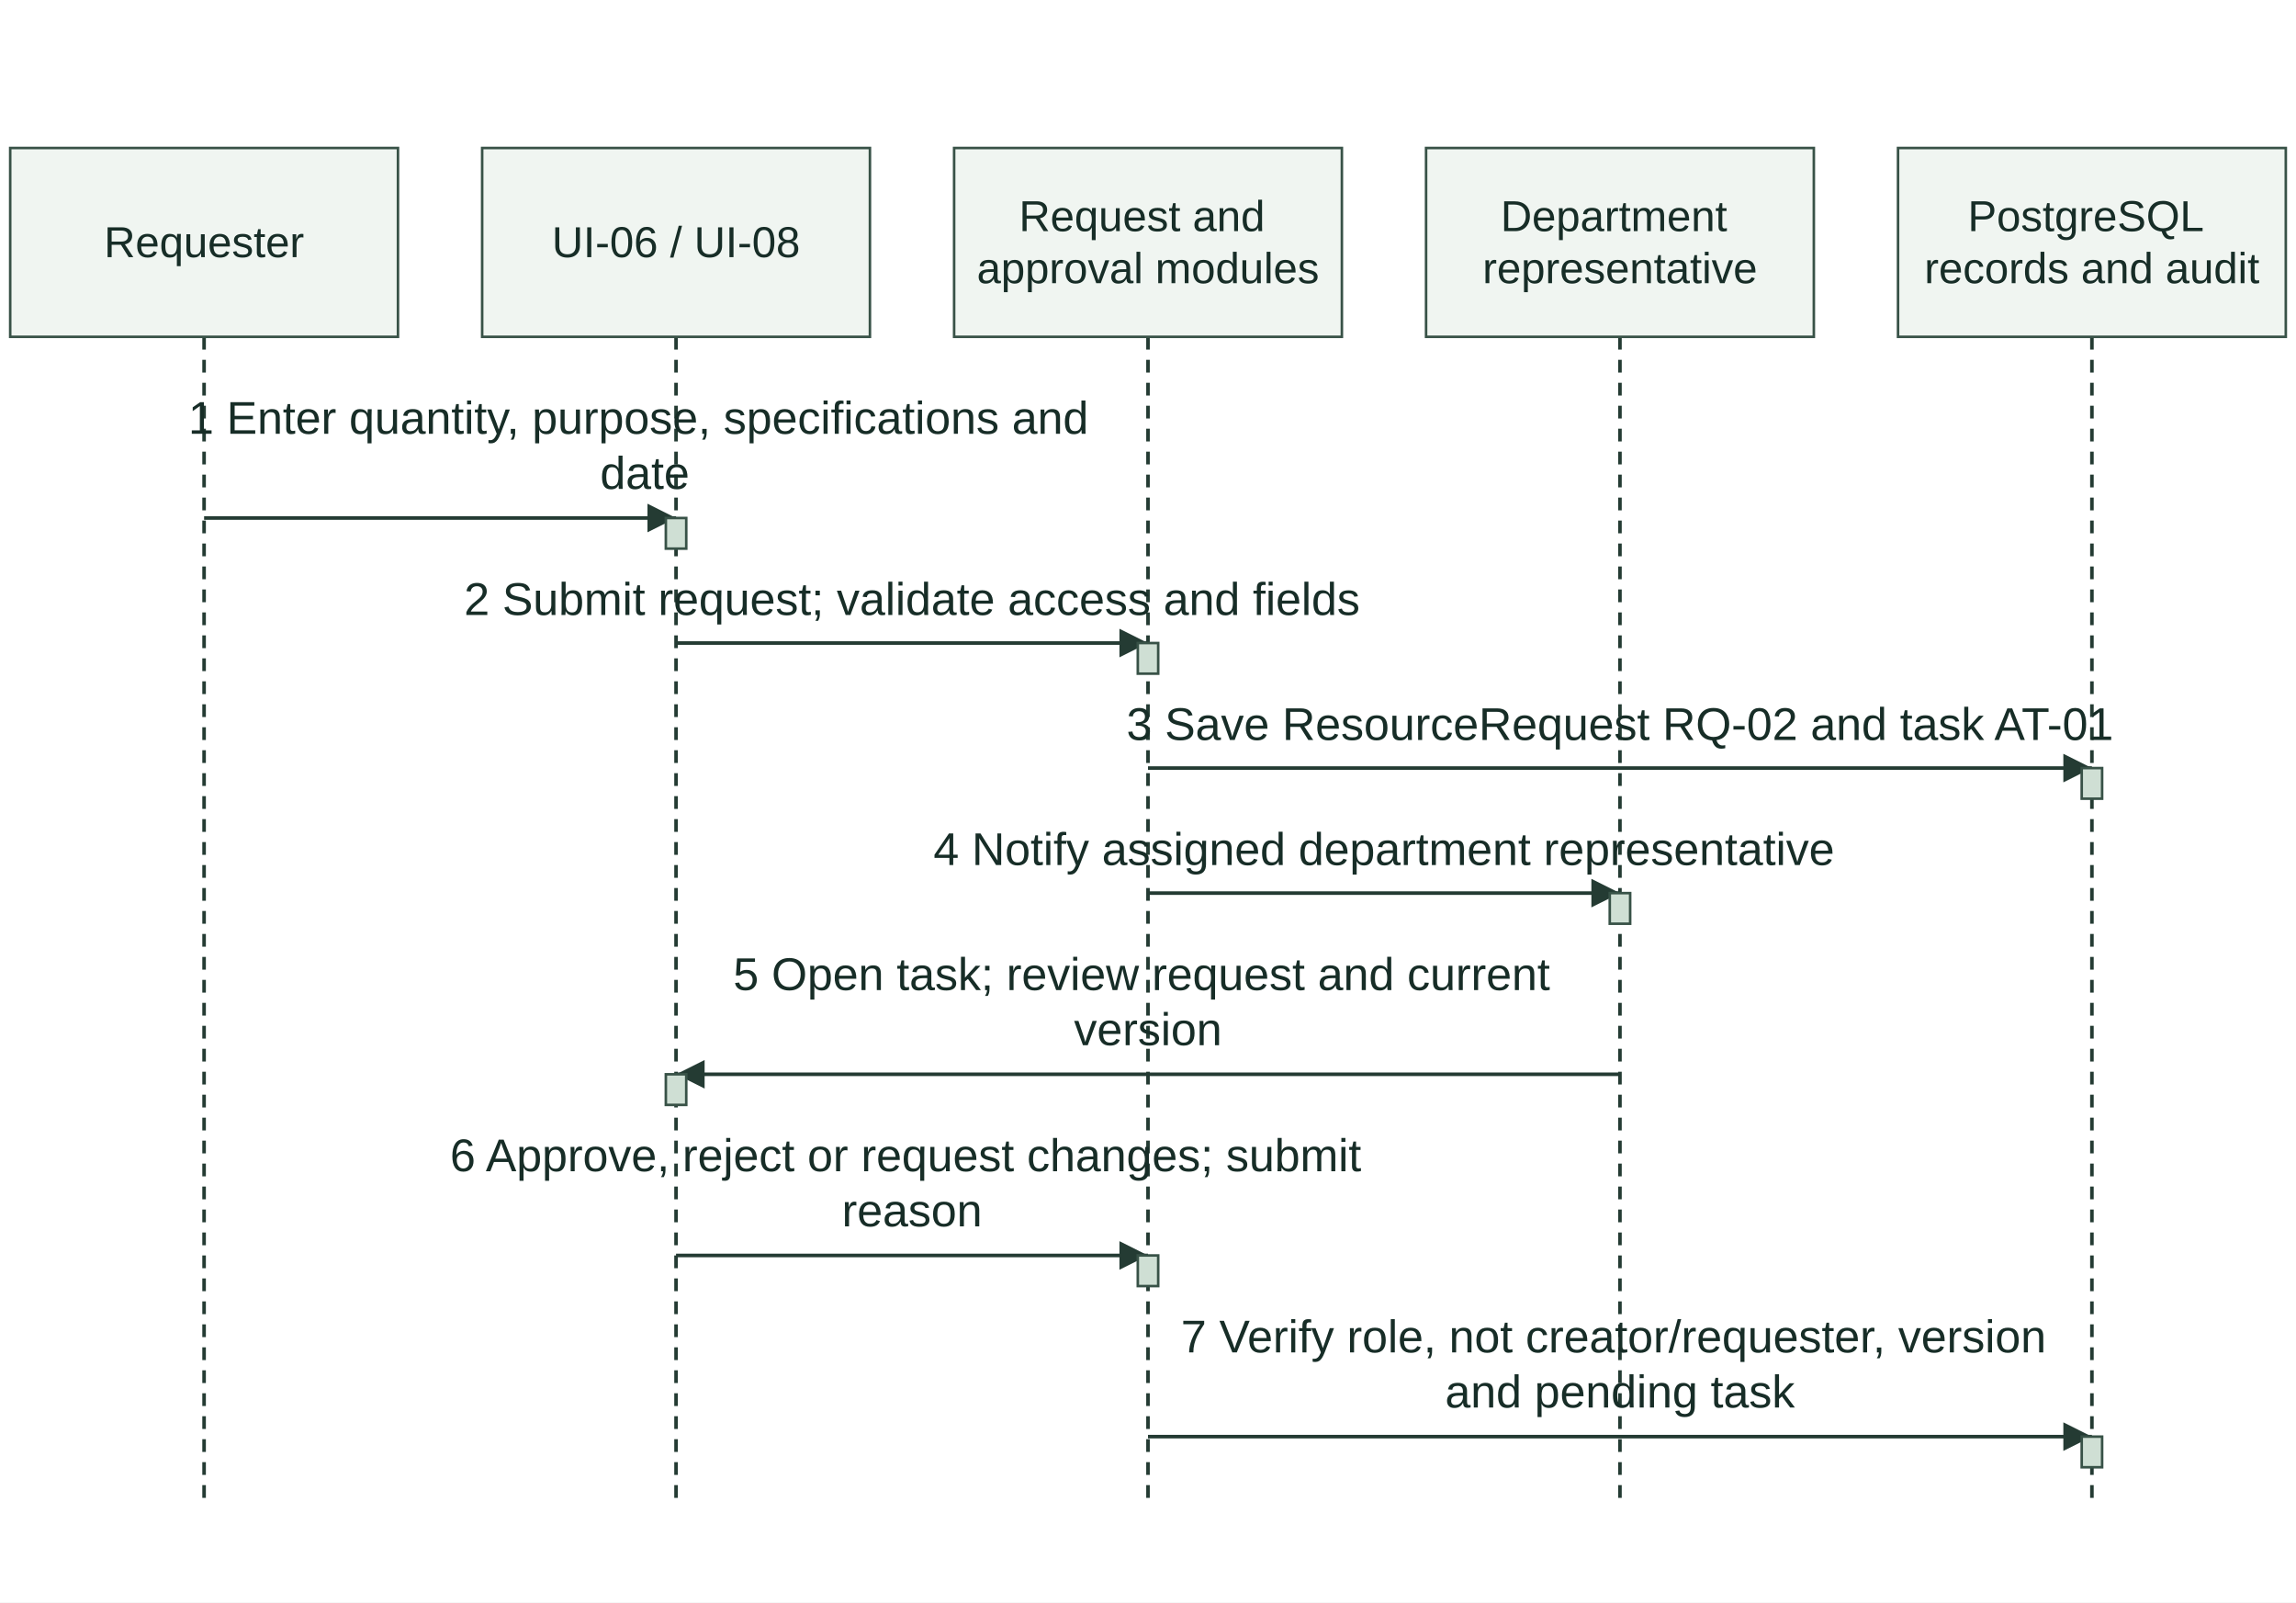
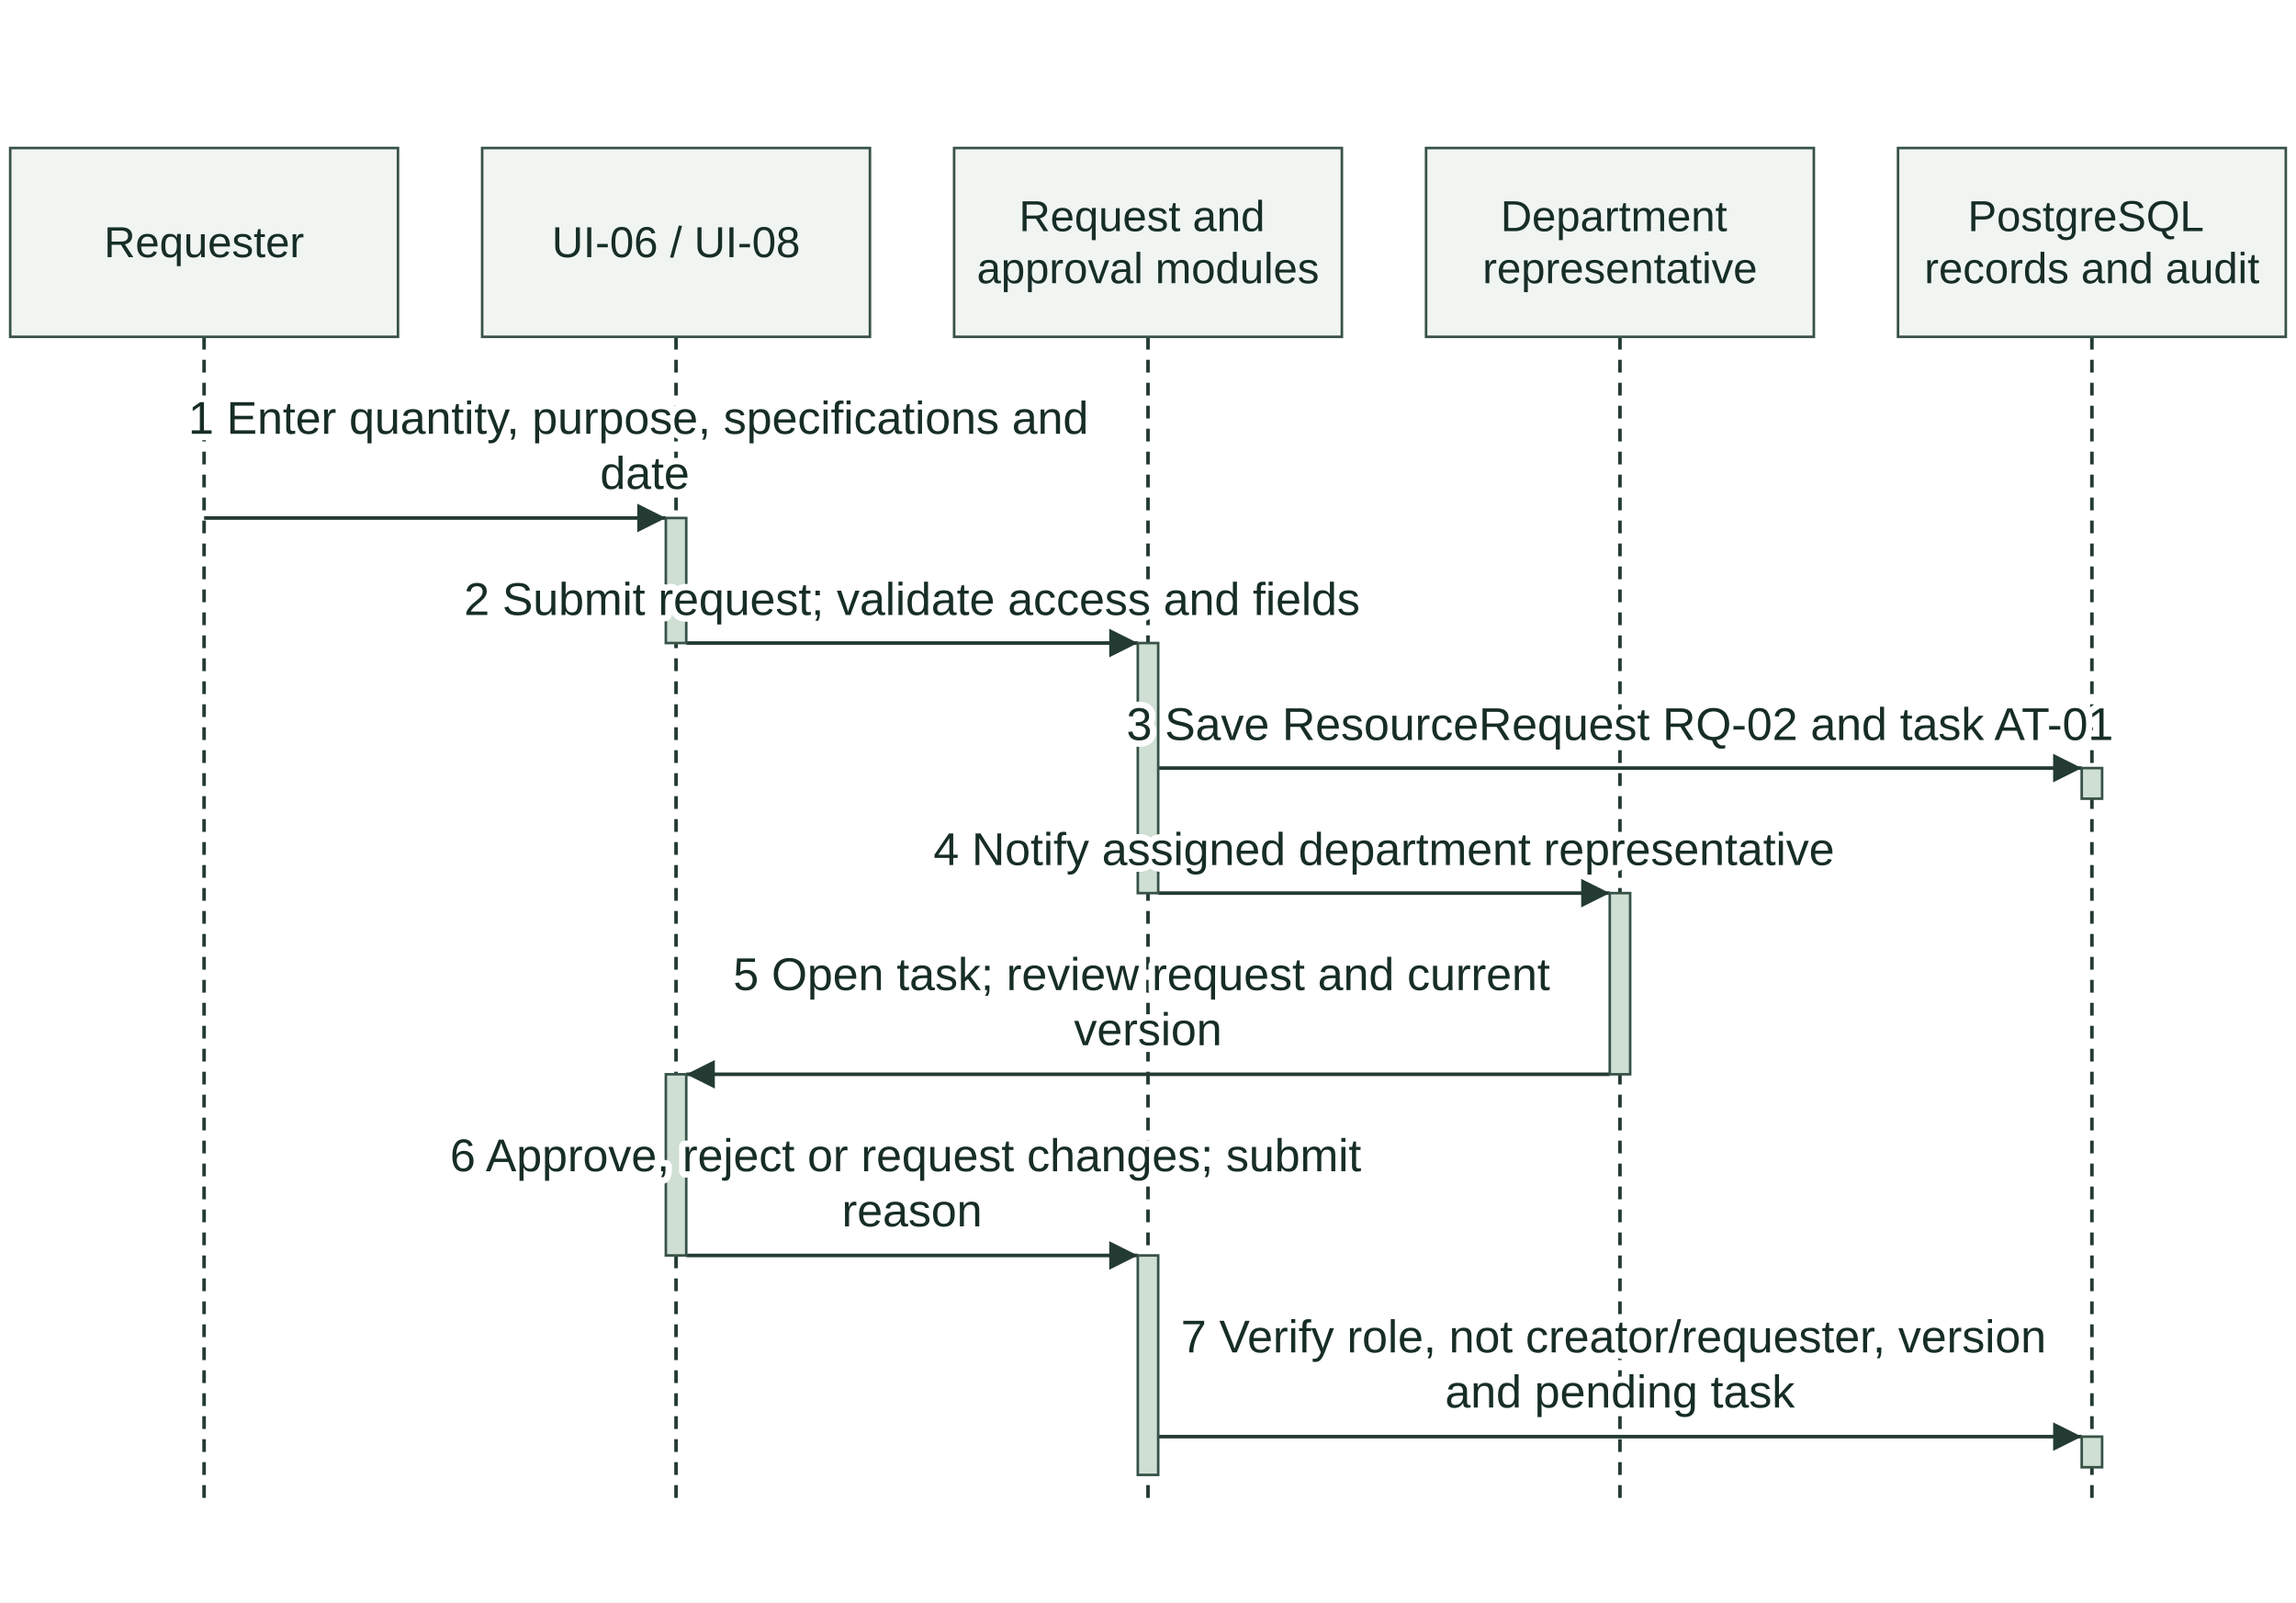
<svg xmlns="http://www.w3.org/2000/svg" width="900" height="628" viewBox="0 0 900 628">
  <defs>
    <marker id="arrow" markerWidth="9" markerHeight="8" refX="8" refY="4" orient="auto">
      <path d="M0,0 L8,4 L0,8 Z" fill="#243b33" />
    </marker>
    <marker id="open" markerWidth="9" markerHeight="8" refX="8" refY="4" orient="auto">
      <path d="M0,0 L8,4 L0,8" fill="none" stroke="#243b33" />
    </marker>
  </defs>
  <rect width="100%" height="100%" fill="white" />
-   <polyline points="80,203 265,203" fill="none" stroke="#243b33" stroke-width="1.4" marker-end="url(#arrow)" />
-   <polyline points="265,252 450,252" fill="none" stroke="#243b33" stroke-width="1.4" marker-end="url(#arrow)" />
-   <polyline points="450,301 820,301" fill="none" stroke="#243b33" stroke-width="1.4" marker-end="url(#arrow)" />
-   <polyline points="450,350 635,350" fill="none" stroke="#243b33" stroke-width="1.4" marker-end="url(#arrow)" />
-   <polyline points="635,421 265,421" fill="none" stroke="#243b33" stroke-width="1.4" marker-end="url(#arrow)" />
-   <polyline points="265,492 450,492" fill="none" stroke="#243b33" stroke-width="1.4" marker-end="url(#arrow)" />
-   <polyline points="450,563 820,563" fill="none" stroke="#243b33" stroke-width="1.4" marker-end="url(#arrow)" />
+   <polyline points="80,203 261,203" fill="none" stroke="#243b33" stroke-width="1.4" marker-end="url(#arrow)" />
+   <polyline points="269,252 446,252" fill="none" stroke="#243b33" stroke-width="1.4" marker-end="url(#arrow)" />
+   <polyline points="454,301 816,301" fill="none" stroke="#243b33" stroke-width="1.4" marker-end="url(#arrow)" />
+   <polyline points="454,350 631,350" fill="none" stroke="#243b33" stroke-width="1.4" marker-end="url(#arrow)" />
+   <polyline points="631,421 269,421" fill="none" stroke="#243b33" stroke-width="1.4" marker-end="url(#arrow)" />
+   <polyline points="269,492 446,492" fill="none" stroke="#243b33" stroke-width="1.4" marker-end="url(#arrow)" />
+   <polyline points="454,563 816,563" fill="none" stroke="#243b33" stroke-width="1.4" marker-end="url(#arrow)" />
  <polyline points="80,132 80,588" fill="none" stroke="#243b33" stroke-width="1.4" stroke-dasharray="5 4" />
  <polyline points="265,132 265,588" fill="none" stroke="#243b33" stroke-width="1.4" stroke-dasharray="5 4" />
  <polyline points="450,132 450,588" fill="none" stroke="#243b33" stroke-width="1.4" stroke-dasharray="5 4" />
  <polyline points="635,132 635,588" fill="none" stroke="#243b33" stroke-width="1.4" stroke-dasharray="5 4" />
  <polyline points="820,132 820,588" fill="none" stroke="#243b33" stroke-width="1.4" stroke-dasharray="5 4" />
-   <rect x="4" y="58" width="152" height="74" rx="0" fill="#f0f5f1" stroke="#385247" />
+   <rect x="261" y="203" width="8" height="49" fill="#cfdfd4" stroke="#385247" />
+   <rect x="446" y="252" width="8" height="98" fill="#cfdfd4" stroke="#385247" />
+   <rect x="816" y="301" width="8" height="12" fill="#cfdfd4" stroke="#385247" />
+   <rect x="261" y="421" width="8" height="71" fill="#cfdfd4" stroke="#385247" />
+   <rect x="446" y="492" width="8" height="86" fill="#cfdfd4" stroke="#385247" />
+   <rect x="816" y="563" width="8" height="12" fill="#cfdfd4" stroke="#385247" />
+   <rect x="631" y="350" width="8" height="71" fill="#cfdfd4" stroke="#385247" />
+   <rect x="4.0" y="58" width="152" height="74" rx="0" fill="#f0f5f1" stroke="#385247" />
  <text x="80.0" y="100.78" text-anchor="middle" font-family="Arial,sans-serif" font-size="17" font-weight="normal" fill="#172d27">
    <tspan x="80.0" dy="0">Requester</tspan>
  </text>
-   <rect x="189" y="58" width="152" height="74" rx="0" fill="#f0f5f1" stroke="#385247" />
+   <rect x="189.0" y="58" width="152" height="74" rx="0" fill="#f0f5f1" stroke="#385247" />
  <text x="265.0" y="100.78" text-anchor="middle" font-family="Arial,sans-serif" font-size="17" font-weight="normal" fill="#172d27">
    <tspan x="265.0" dy="0">UI-06 / UI-08</tspan>
  </text>
-   <rect x="374" y="58" width="152" height="74" rx="0" fill="#f0f5f1" stroke="#385247" />
+   <rect x="374.0" y="58" width="152" height="74" rx="0" fill="#f0f5f1" stroke="#385247" />
  <text x="450.0" y="90.58" text-anchor="middle" font-family="Arial,sans-serif" font-size="17" font-weight="normal" fill="#172d27">
    <tspan x="450.0" dy="0">Request and</tspan>
    <tspan x="450.0" dy="20.4">approval modules</tspan>
  </text>
-   <rect x="559" y="58" width="152" height="74" rx="0" fill="#f0f5f1" stroke="#385247" />
+   <rect x="559.0" y="58" width="152" height="74" rx="0" fill="#f0f5f1" stroke="#385247" />
  <text x="635.0" y="90.58" text-anchor="middle" font-family="Arial,sans-serif" font-size="17" font-weight="normal" fill="#172d27">
    <tspan x="635.0" dy="0">Department</tspan>
    <tspan x="635.0" dy="20.4">representative</tspan>
  </text>
-   <rect x="744" y="58" width="152" height="74" rx="0" fill="#f0f5f1" stroke="#385247" />
+   <rect x="744.0" y="58" width="152" height="74" rx="0" fill="#f0f5f1" stroke="#385247" />
  <text x="820.0" y="90.58" text-anchor="middle" font-family="Arial,sans-serif" font-size="17" font-weight="normal" fill="#172d27">
    <tspan x="820.0" dy="0">PostgreSQL</tspan>
    <tspan x="820.0" dy="20.4">records and audit</tspan>
  </text>
-   <text x="252.75" y="170" text-anchor="middle" font-family="Arial,sans-serif" font-size="18" font-weight="normal" fill="#172d27">
+   <text x="252.75" y="170" text-anchor="middle" font-family="Arial,sans-serif" font-size="18" font-weight="normal" fill="#172d27" stroke="white" stroke-width="5" stroke-linejoin="round" paint-order="stroke">
    <tspan x="252.75" dy="0">1 Enter quantity, purpose, specifications and</tspan>
    <tspan x="252.75" dy="21.6">date</tspan>
  </text>
-   <rect x="261" y="203" width="8" height="12" rx="0" fill="#cfdfd4" stroke="#385247" />
-   <text x="265.0" y="214.44" text-anchor="middle" font-family="Arial,sans-serif" font-size="16" font-weight="normal" fill="#172d27">
-     <tspan x="265.0" dy="0" />
-   </text>
-   <text x="357.5" y="241" text-anchor="middle" font-family="Arial,sans-serif" font-size="18" font-weight="normal" fill="#172d27">
+   <text x="357.5" y="241" text-anchor="middle" font-family="Arial,sans-serif" font-size="18" font-weight="normal" fill="#172d27" stroke="white" stroke-width="5" stroke-linejoin="round" paint-order="stroke">
    <tspan x="357.5" dy="0">2 Submit request; validate access and fields</tspan>
  </text>
-   <rect x="446" y="252" width="8" height="12" rx="0" fill="#cfdfd4" stroke="#385247" />
-   <text x="450.0" y="263.44" text-anchor="middle" font-family="Arial,sans-serif" font-size="16" font-weight="normal" fill="#172d27">
-     <tspan x="450.0" dy="0" />
-   </text>
-   <text x="635.0" y="290" text-anchor="middle" font-family="Arial,sans-serif" font-size="18" font-weight="normal" fill="#172d27">
+   <text x="635.0" y="290" text-anchor="middle" font-family="Arial,sans-serif" font-size="18" font-weight="normal" fill="#172d27" stroke="white" stroke-width="5" stroke-linejoin="round" paint-order="stroke">
    <tspan x="635.0" dy="0">3 Save ResourceRequest RQ-02 and task AT-01</tspan>
  </text>
-   <rect x="816" y="301" width="8" height="12" rx="0" fill="#cfdfd4" stroke="#385247" />
-   <text x="820.0" y="312.44" text-anchor="middle" font-family="Arial,sans-serif" font-size="16" font-weight="normal" fill="#172d27">
-     <tspan x="820.0" dy="0" />
-   </text>
-   <text x="542.5" y="339" text-anchor="middle" font-family="Arial,sans-serif" font-size="18" font-weight="normal" fill="#172d27">
+   <text x="542.5" y="339" text-anchor="middle" font-family="Arial,sans-serif" font-size="18" font-weight="normal" fill="#172d27" stroke="white" stroke-width="5" stroke-linejoin="round" paint-order="stroke">
    <tspan x="542.5" dy="0">4 Notify assigned department representative</tspan>
  </text>
-   <rect x="631" y="350" width="8" height="12" rx="0" fill="#cfdfd4" stroke="#385247" />
-   <text x="635.0" y="361.44" text-anchor="middle" font-family="Arial,sans-serif" font-size="16" font-weight="normal" fill="#172d27">
-     <tspan x="635.0" dy="0" />
-   </text>
-   <text x="450.0" y="388" text-anchor="middle" font-family="Arial,sans-serif" font-size="18" font-weight="normal" fill="#172d27">
+   <text x="450.0" y="388" text-anchor="middle" font-family="Arial,sans-serif" font-size="18" font-weight="normal" fill="#172d27" stroke="white" stroke-width="5" stroke-linejoin="round" paint-order="stroke">
    <tspan x="450.0" dy="0">5 Open task; review request and current</tspan>
    <tspan x="450.0" dy="21.6">version</tspan>
  </text>
-   <rect x="261" y="421" width="8" height="12" rx="0" fill="#cfdfd4" stroke="#385247" />
-   <text x="265.0" y="432.44" text-anchor="middle" font-family="Arial,sans-serif" font-size="16" font-weight="normal" fill="#172d27">
-     <tspan x="265.0" dy="0" />
-   </text>
-   <text x="357.5" y="459" text-anchor="middle" font-family="Arial,sans-serif" font-size="18" font-weight="normal" fill="#172d27">
+   <text x="357.5" y="459" text-anchor="middle" font-family="Arial,sans-serif" font-size="18" font-weight="normal" fill="#172d27" stroke="white" stroke-width="5" stroke-linejoin="round" paint-order="stroke">
    <tspan x="357.5" dy="0">6 Approve, reject or request changes; submit</tspan>
    <tspan x="357.5" dy="21.6">reason</tspan>
  </text>
-   <rect x="446" y="492" width="8" height="12" rx="0" fill="#cfdfd4" stroke="#385247" />
-   <text x="450.0" y="503.44" text-anchor="middle" font-family="Arial,sans-serif" font-size="16" font-weight="normal" fill="#172d27">
-     <tspan x="450.0" dy="0" />
-   </text>
-   <text x="635.0" y="530" text-anchor="middle" font-family="Arial,sans-serif" font-size="18" font-weight="normal" fill="#172d27">
+   <text x="635.0" y="530" text-anchor="middle" font-family="Arial,sans-serif" font-size="18" font-weight="normal" fill="#172d27" stroke="white" stroke-width="5" stroke-linejoin="round" paint-order="stroke">
    <tspan x="635.0" dy="0">7 Verify role, not creator/requester, version</tspan>
    <tspan x="635.0" dy="21.6">and pending task</tspan>
  </text>
-   <rect x="816" y="563" width="8" height="12" rx="0" fill="#cfdfd4" stroke="#385247" />
-   <text x="820.0" y="574.44" text-anchor="middle" font-family="Arial,sans-serif" font-size="16" font-weight="normal" fill="#172d27">
-     <tspan x="820.0" dy="0" />
-   </text>
</svg>
